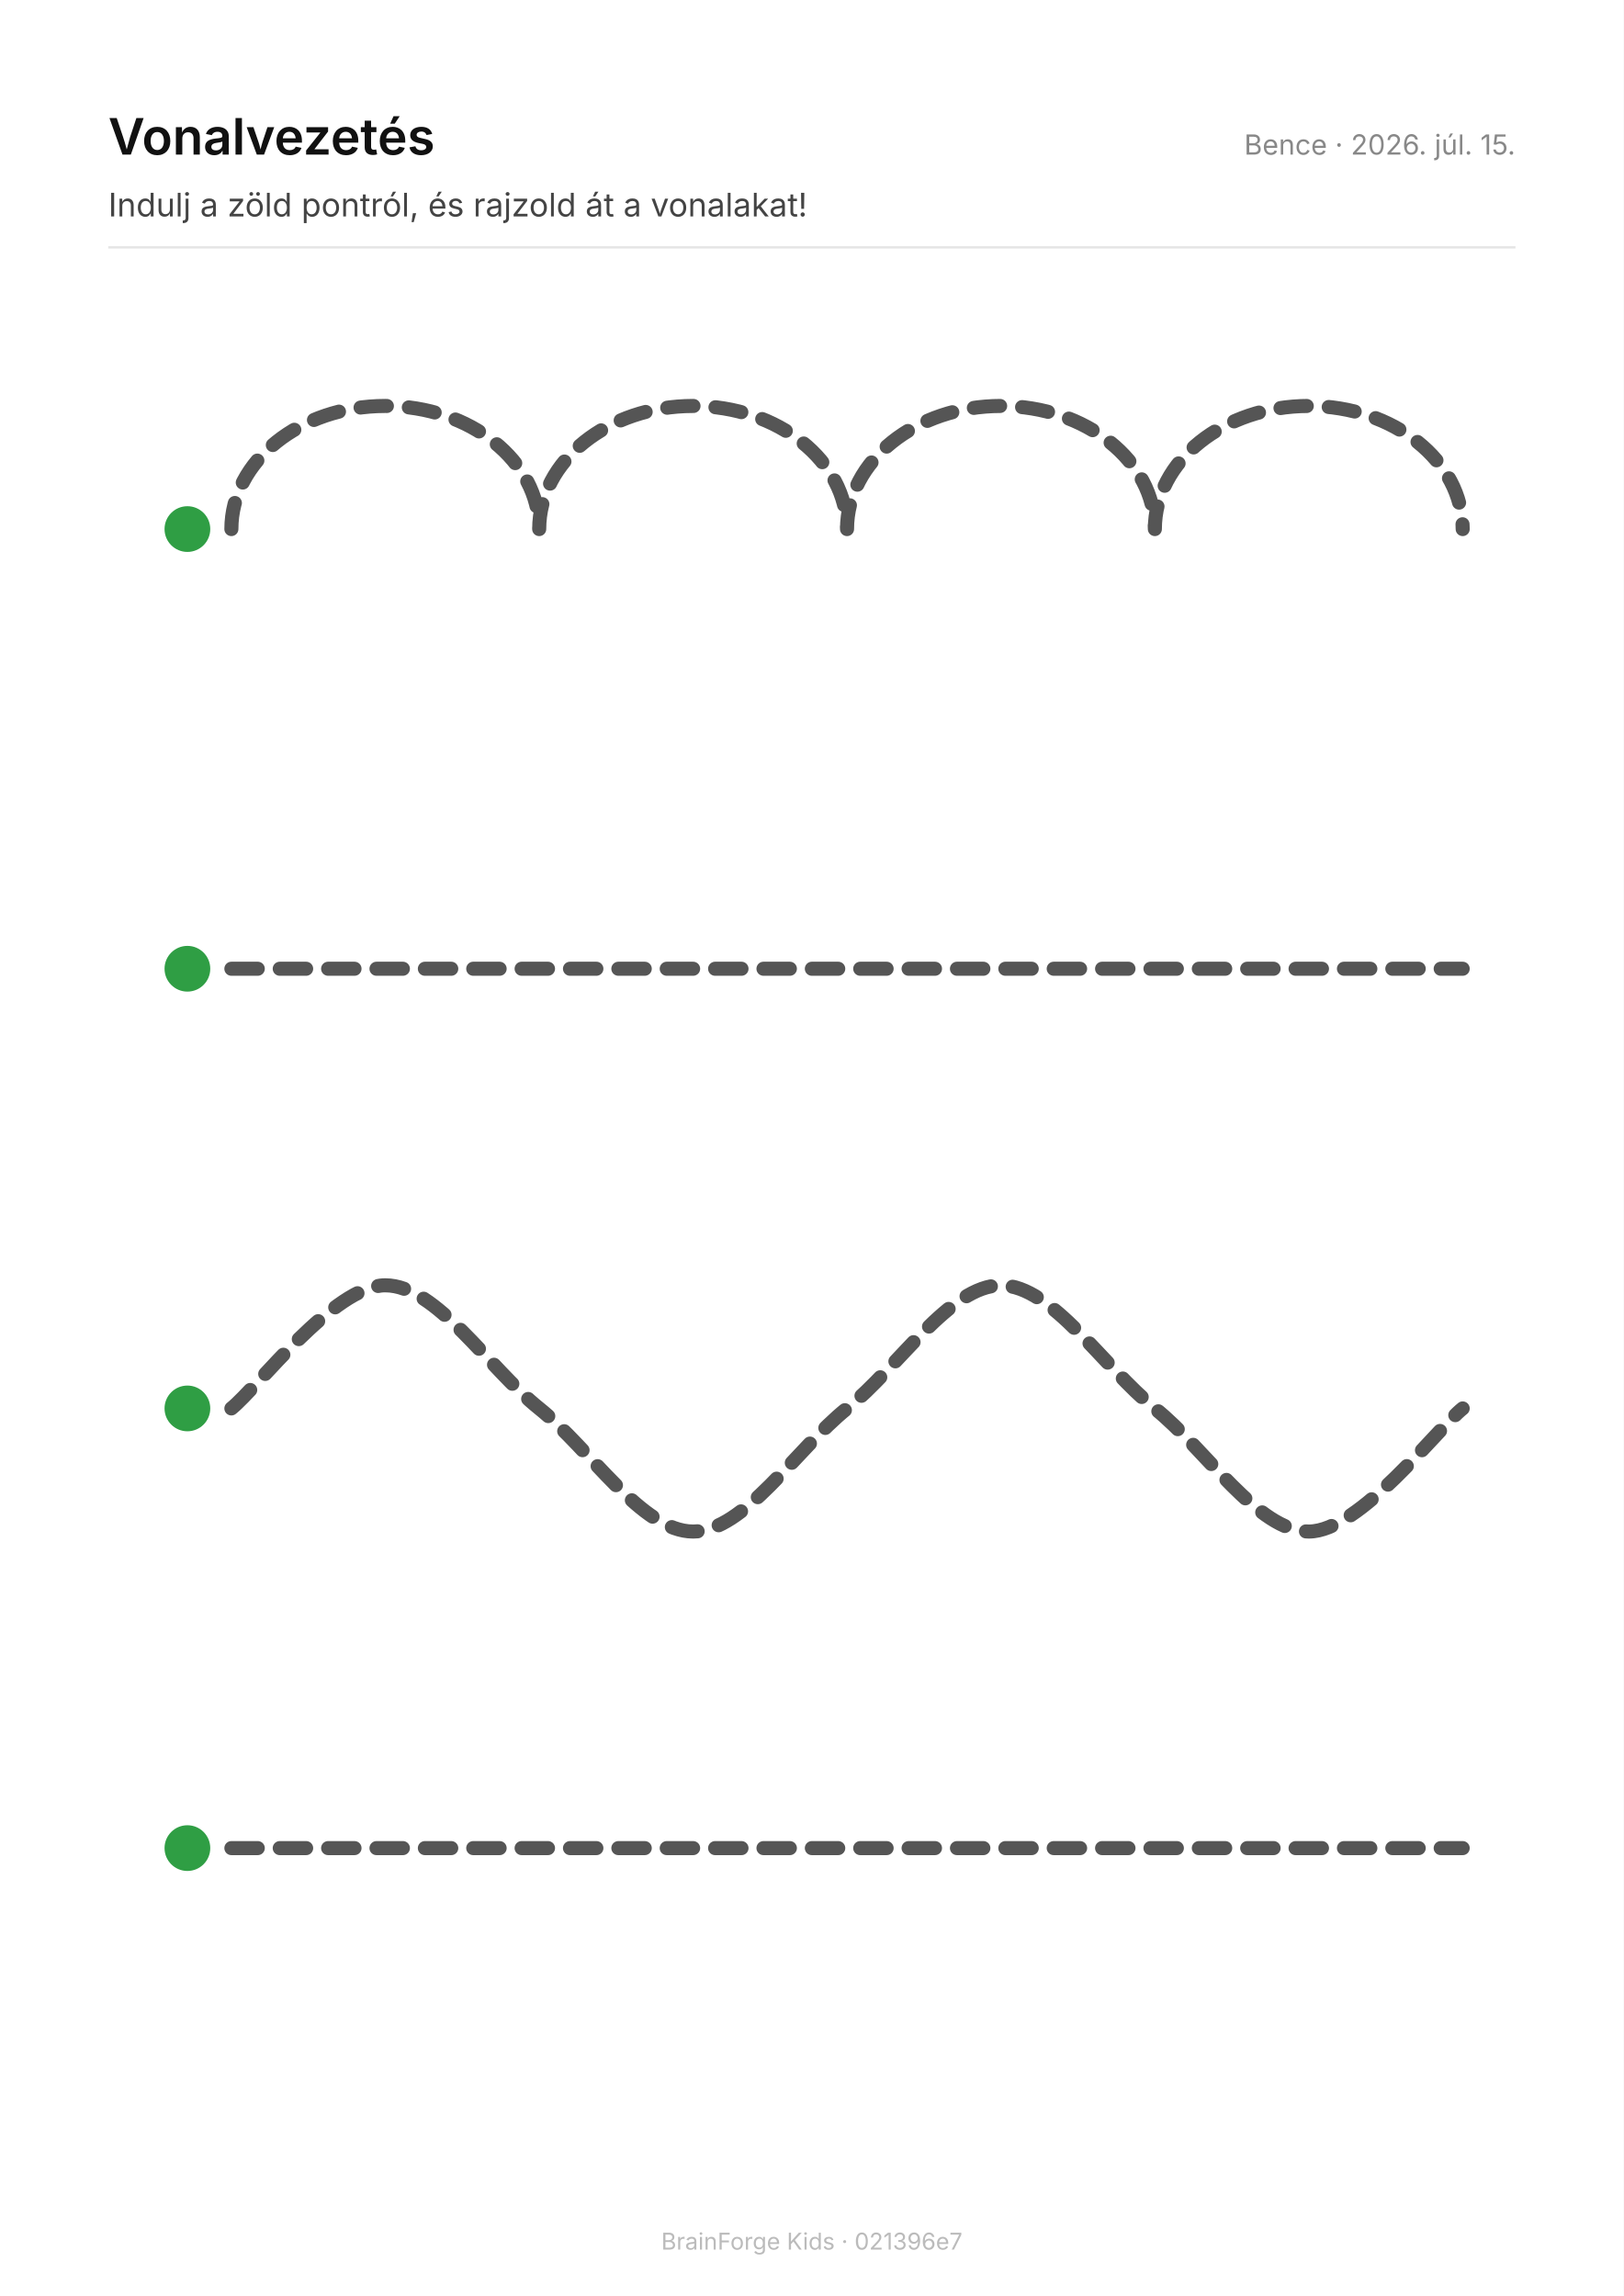
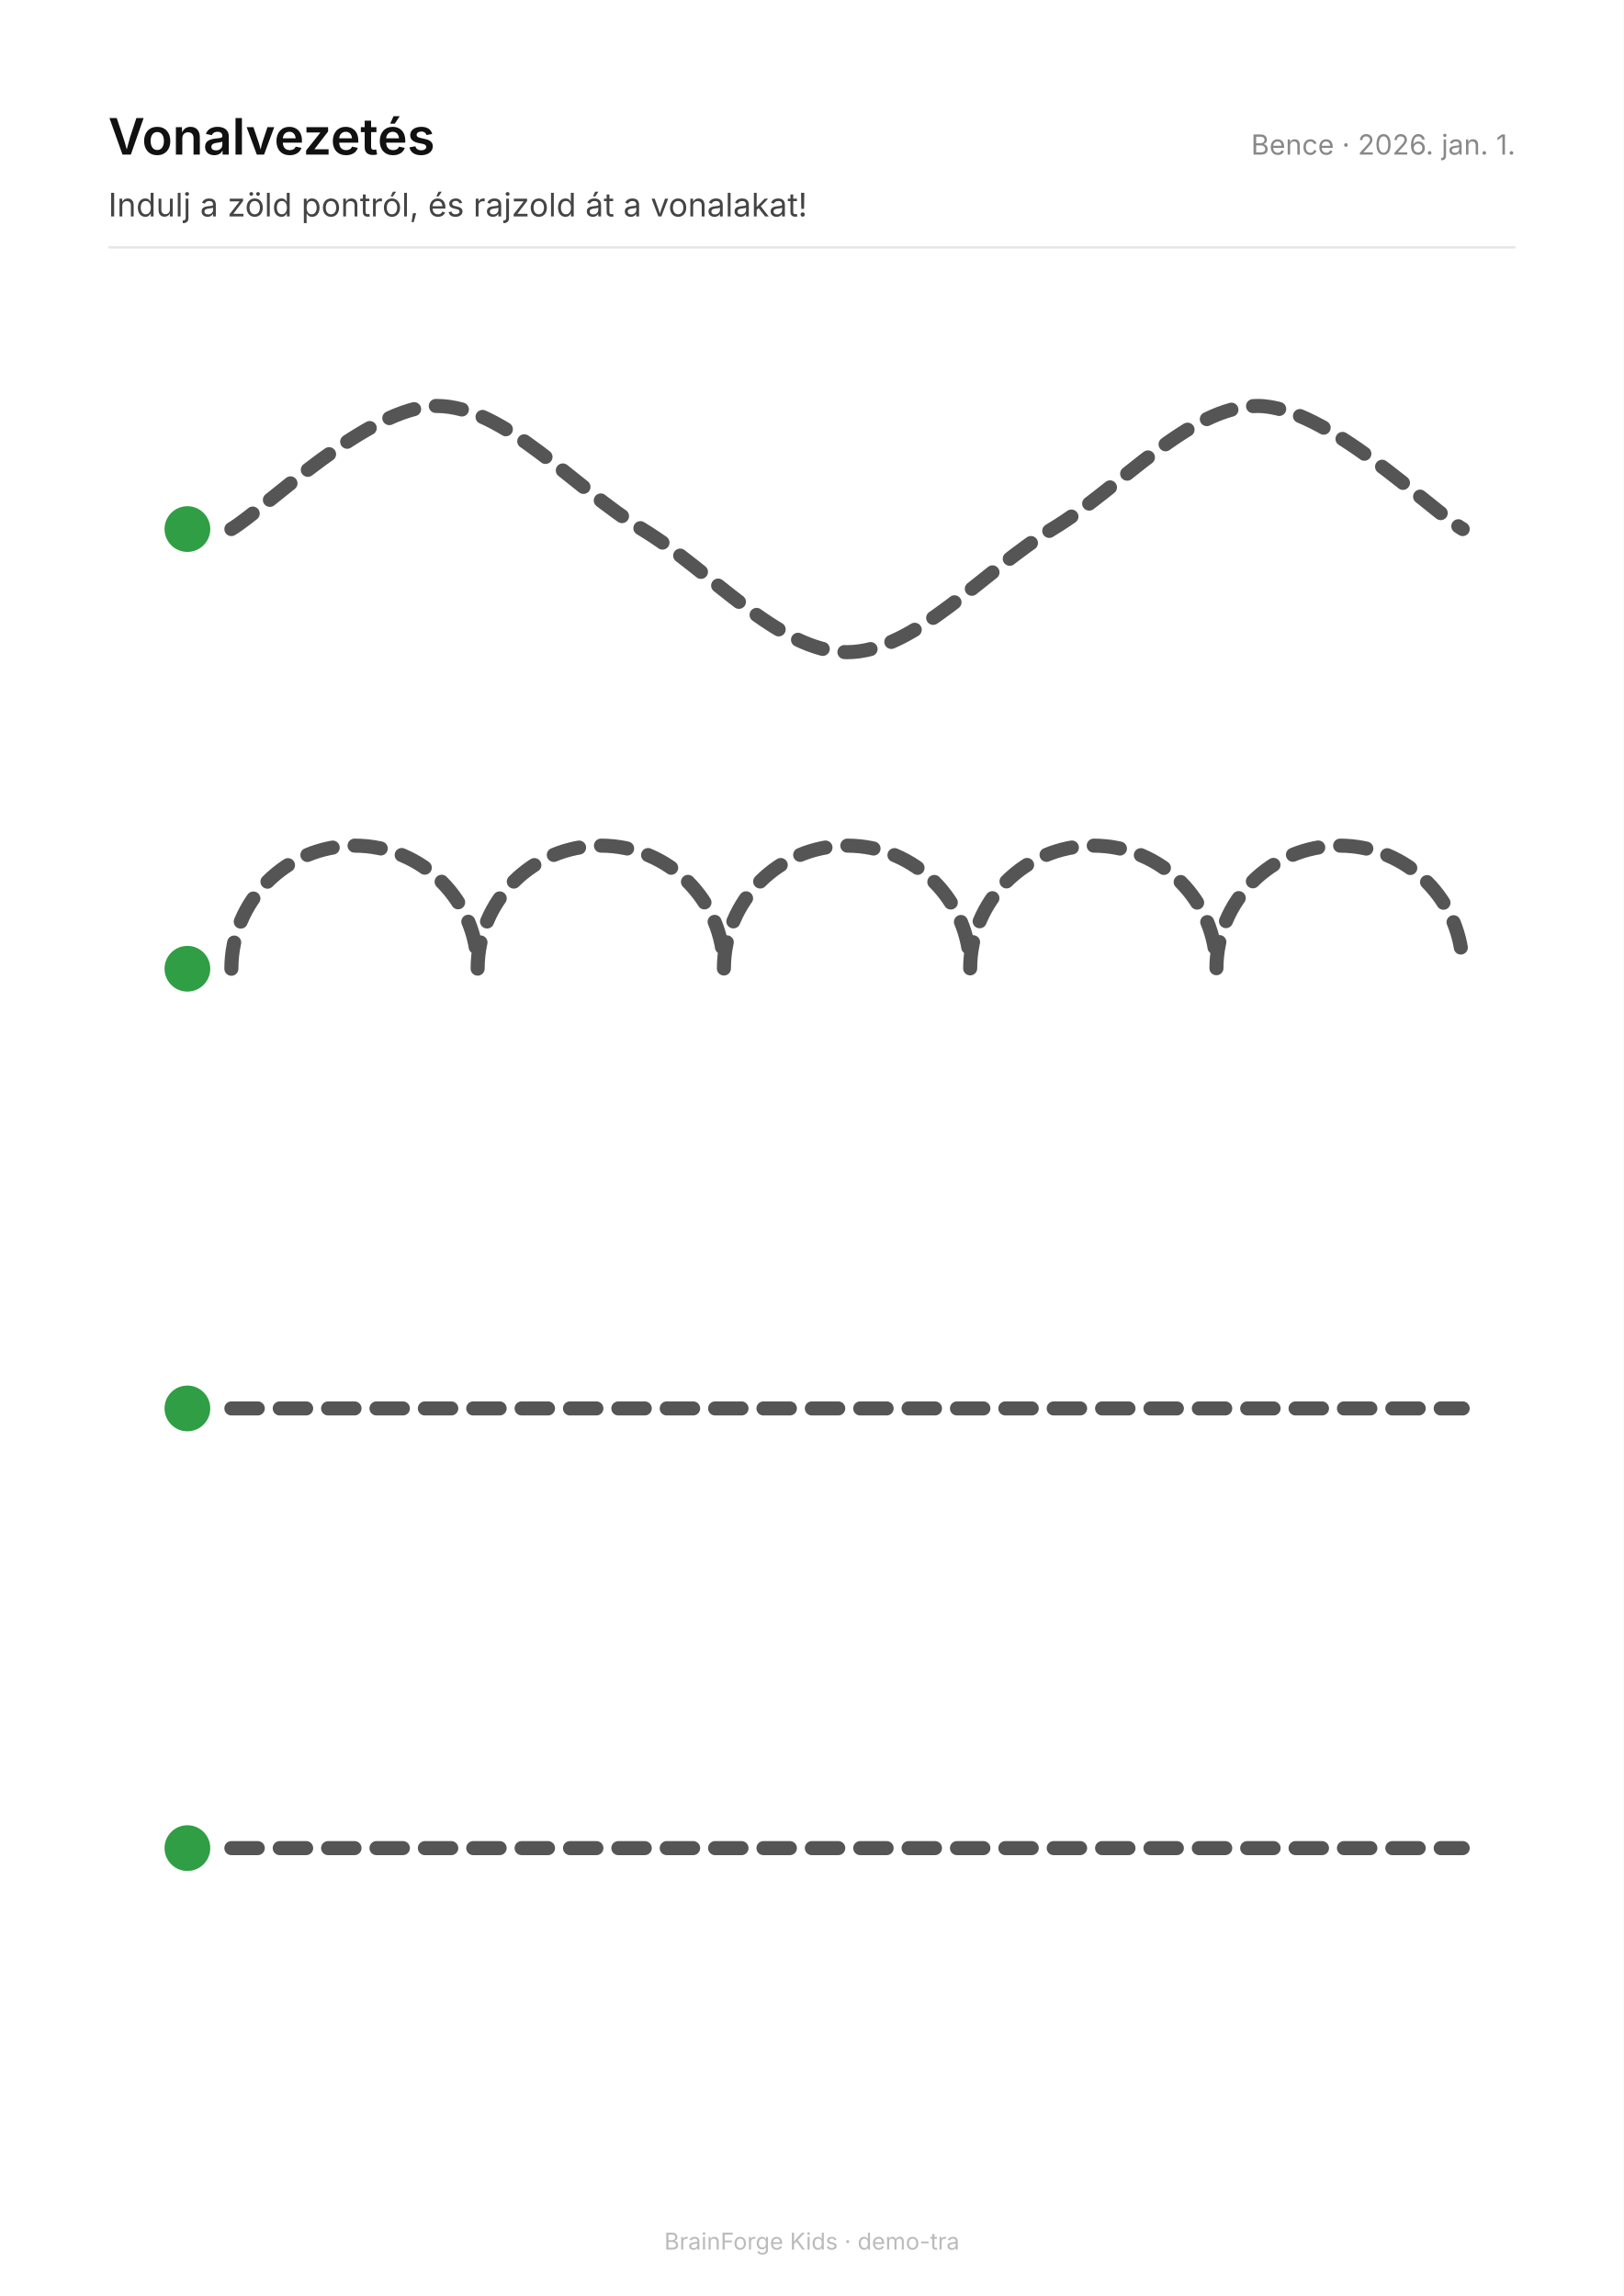
<svg xmlns="http://www.w3.org/2000/svg" width="210mm" height="297mm" viewBox="0 0 210 297" font-family="system-ui, -apple-system, sans-serif">
  <rect width="210" height="297" fill="#fff" />
  <text x="14" y="20" font-size="6.5" font-weight="600" fill="#111">Vonalvezetés</text>
-   <text x="196" y="20" font-size="3.6" fill="#888" text-anchor="end">Bence  ·  2026. júl. 15.</text>
+   <text x="196" y="20" font-size="3.6" fill="#888" text-anchor="end">Bence  ·  2026. jan. 1.</text>
  <text x="14" y="28" font-size="4.2" fill="#444">Indulj a zöld pontról, és rajzold át a vonalakat!</text>
  <line x1="14" y1="32" x2="196" y2="32" stroke="#e5e5e5" stroke-width="0.3" />
  <g transform="translate(14.00 40.00) scale(1.1375)">
    <g>
-       <path d="M 14 25 A 17.5 14 0 0 1 49.00 25 A 17.5 14 0 0 1 84.00 25 A 17.5 14 0 0 1 119.00 25 A 17.5 14 0 0 1 154.00 25" fill="none" stroke="#555" stroke-width="1.60" stroke-dasharray="3 2.5" stroke-linecap="round" stroke-linejoin="round" />
+       <path d="M 14 25 C 17.89 22.67, 29.56 11, 37.33 11 C 45.11 11, 52.89 20.33, 60.67 25 C 68.44 29.67, 76.22 39, 84 39 C 91.78 39, 99.56 29.67, 107.33 25 C 115.11 20.33, 122.89 11, 130.67 11 C 138.44 11, 150.11 22.67, 154 25" fill="none" stroke="#555" stroke-width="1.60" stroke-dasharray="3 2.5" stroke-linecap="round" stroke-linejoin="round" />
      <circle cx="9" cy="25" r="2.60" fill="#2f9e44" />
-       <path d="M 14 75 L 154 75" fill="none" stroke="#555" stroke-width="1.60" stroke-dasharray="3 2.5" stroke-linecap="round" stroke-linejoin="round" />
+       <path d="M 14 75 A 14 14 0 0 1 42.00 75 A 14 14 0 0 1 70.00 75 A 14 14 0 0 1 98.00 75 A 14 14 0 0 1 126.00 75 A 14 14 0 0 1 154.00 75" fill="none" stroke="#555" stroke-width="1.60" stroke-dasharray="3 2.5" stroke-linecap="round" stroke-linejoin="round" />
      <circle cx="9" cy="75" r="2.60" fill="#2f9e44" />
-       <path d="M 14 125 C 16.92 122.67, 25.67 111, 31.50 111 C 37.33 111, 43.17 120.33, 49 125 C 54.83 129.67, 60.67 139, 66.50 139 C 72.33 139, 78.17 129.67, 84 125 C 89.83 120.33, 95.67 111, 101.50 111 C 107.33 111, 113.17 120.33, 119 125 C 124.83 129.67, 130.67 139, 136.50 139 C 142.33 139, 151.08 127.33, 154 125" fill="none" stroke="#555" stroke-width="1.60" stroke-dasharray="3 2.5" stroke-linecap="round" stroke-linejoin="round" />
+       <path d="M 14 125 L 154 125" fill="none" stroke="#555" stroke-width="1.60" stroke-dasharray="3 2.5" stroke-linecap="round" stroke-linejoin="round" />
      <circle cx="9" cy="125" r="2.60" fill="#2f9e44" />
      <path d="M 14 175 L 154 175" fill="none" stroke="#555" stroke-width="1.60" stroke-dasharray="3 2.5" stroke-linecap="round" stroke-linejoin="round" />
      <circle cx="9" cy="175" r="2.60" fill="#2f9e44" />
    </g>
  </g>
-   <text x="105" y="291" font-size="3" fill="#bbb" text-anchor="middle">BrainForge Kids · 021396e7</text>
+   <text x="105" y="291" font-size="3" fill="#bbb" text-anchor="middle">BrainForge Kids · demo-tra</text>
</svg>
